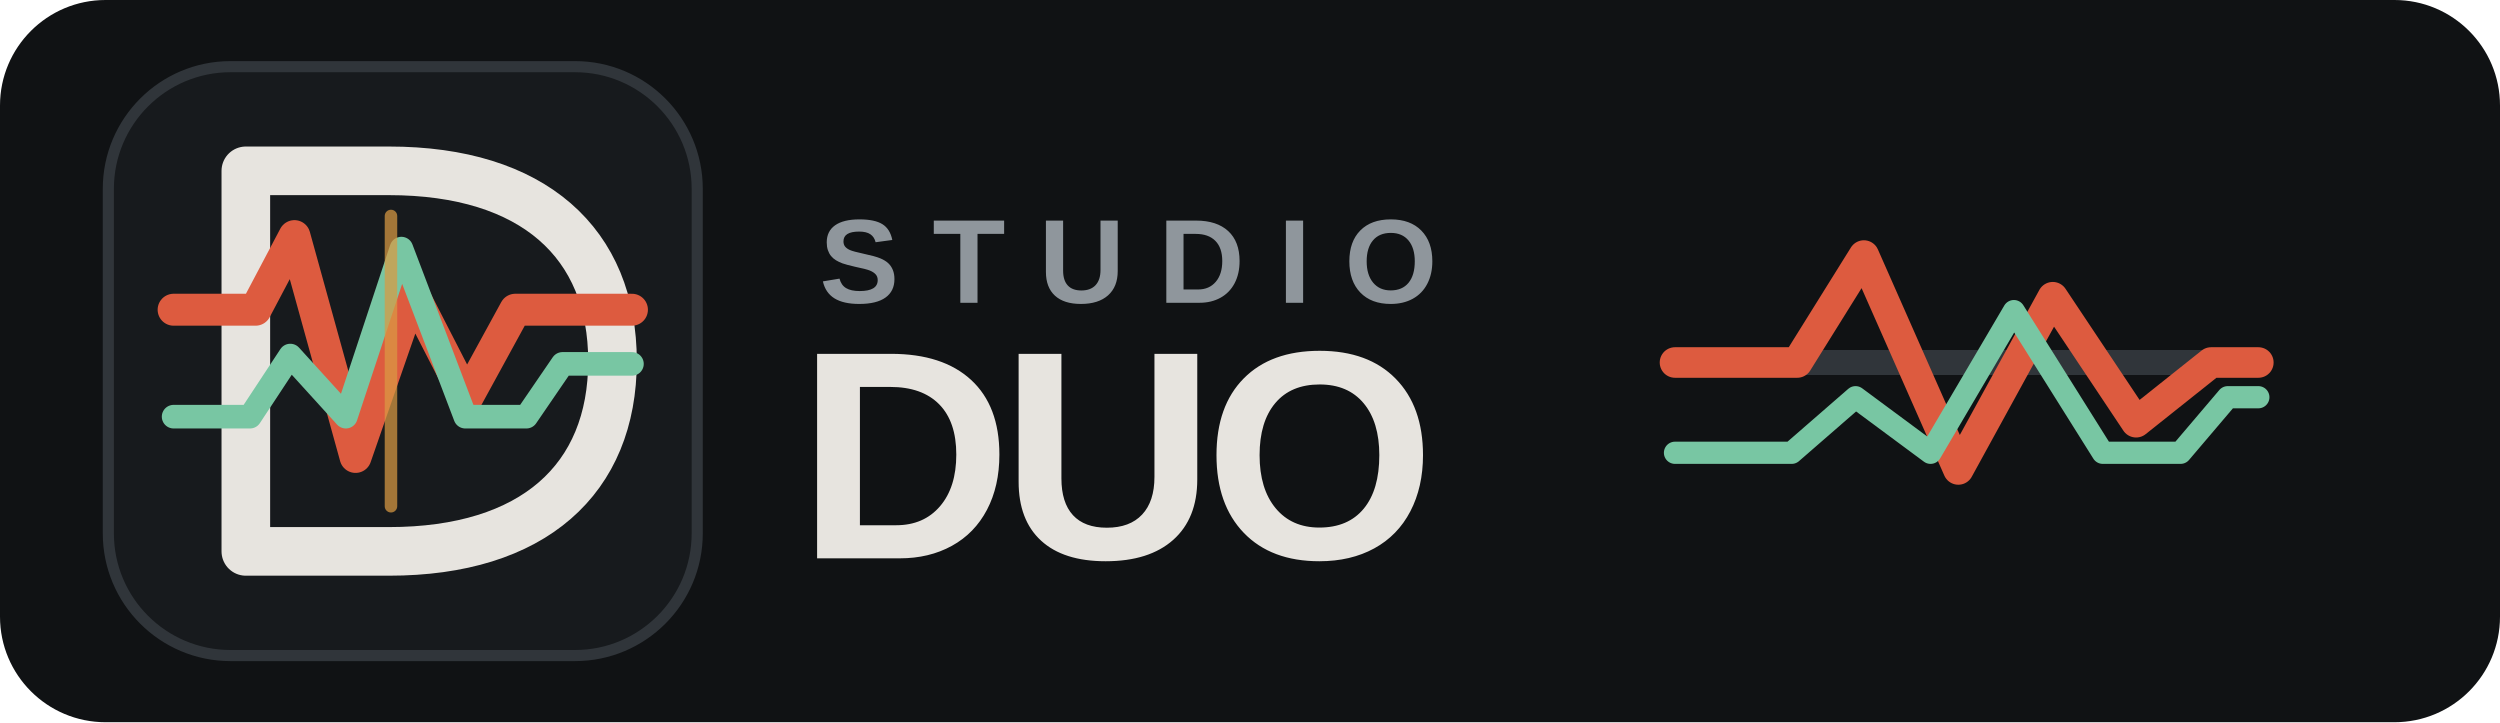
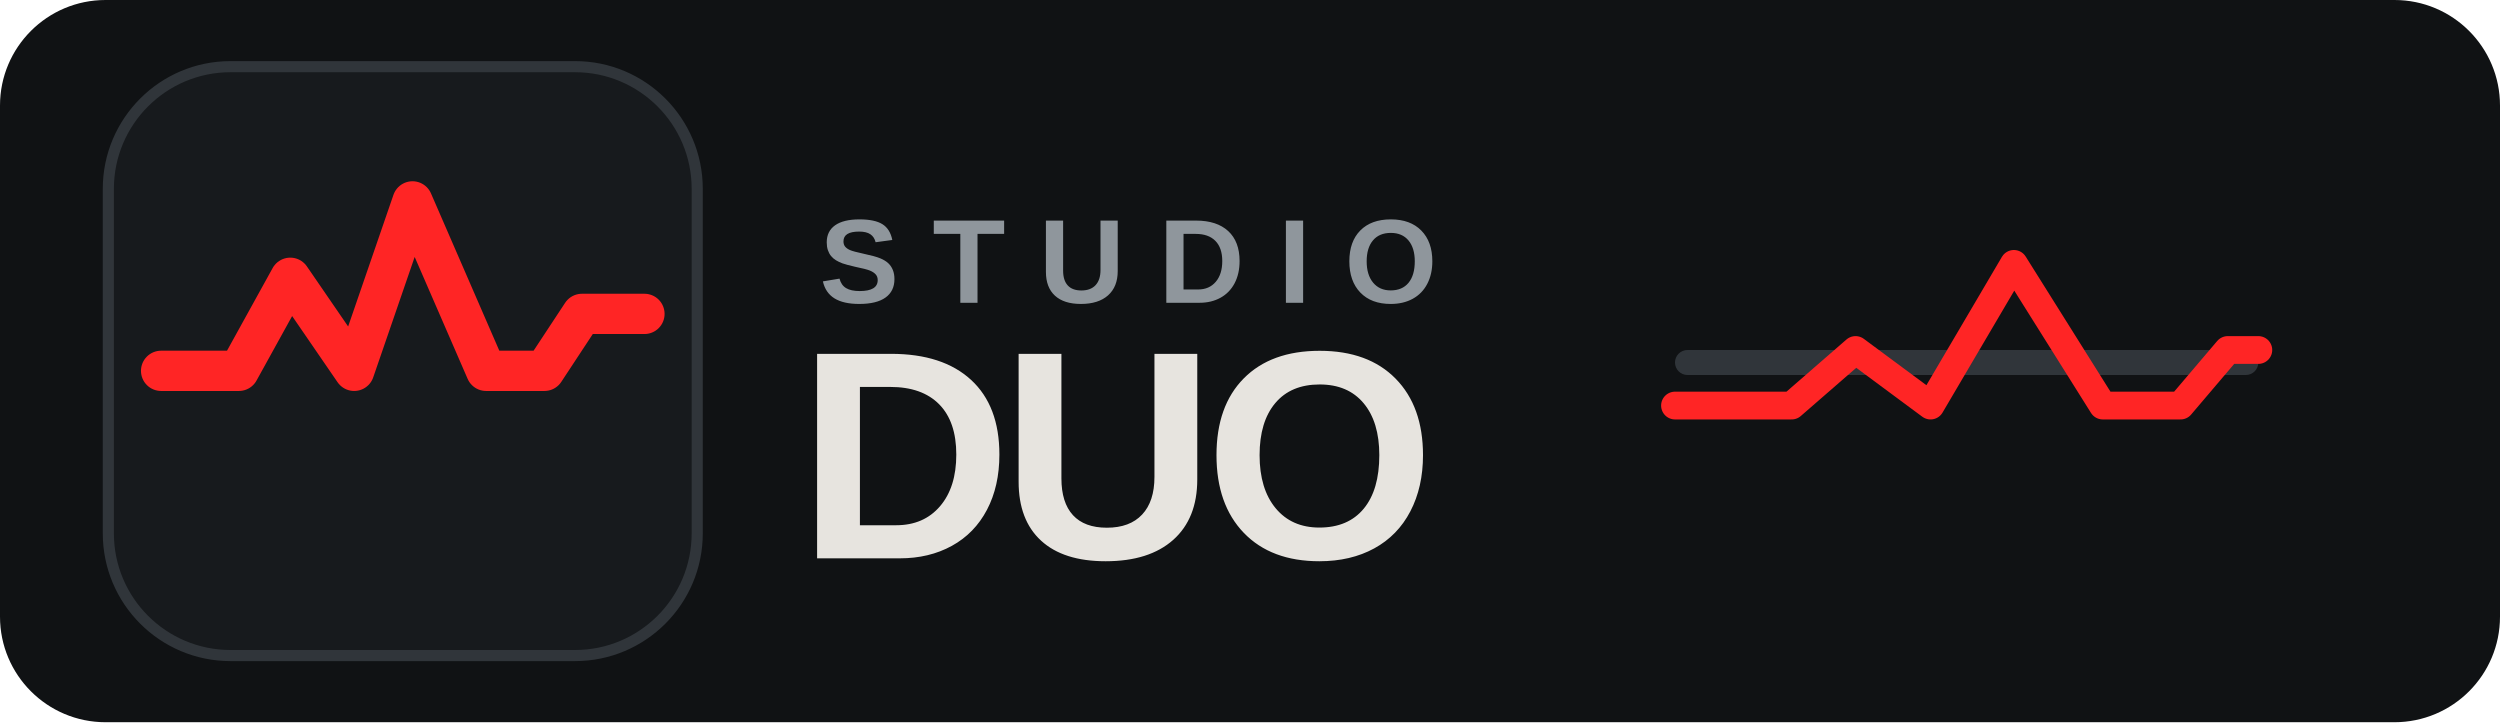
<svg xmlns="http://www.w3.org/2000/svg" viewBox="0 0 1800 520" role="img" aria-labelledby="title desc">
  <rect width="1800" height="520" rx="76" fill="#101214" />
  <g transform="translate(34 4) scale(0.5)">
    <rect x="88" y="88" width="848" height="848" rx="176" fill="#171a1d" stroke="#30353a" stroke-width="16" />
-     <path d="M286 786V238H492C700 238 814 342 814 512S700 786 492 786H286Z" fill="none" stroke="#e7e4df" stroke-width="70" stroke-linejoin="round" />
-     <path d="M182 438H300L356 332L444 650L526 414L604 566L674 438H842" fill="none" stroke="#dd5b3f" stroke-width="46" stroke-linecap="round" stroke-linejoin="round" />
-     <path d="M182 592H292L350 504L430 592L510 350L602 592H690L742 516H842" fill="none" stroke="#78c6a3" stroke-width="34" stroke-linecap="round" stroke-linejoin="round" />
-     <rect x="486" y="294" width="18" height="436" rx="9" fill="#d99a42" opacity="0.72" />
+     <path d="M164 526H276L350 392L442 526L526 282L632 526H716L770 444H860" fill="none" stroke="#ff2525" stroke-width="58" stroke-linecap="round" stroke-linejoin="round" />
+     <circle cx="164" cy="526" r="24" fill="#ff2525" />
+     <circle cx="860" cy="444" r="24" fill="#ff2525" />
  </g>
  <text x="590" y="218" fill="#8f969c" font-family="Avenir Next, Helvetica Neue, Arial, sans-serif" font-size="86" font-weight="600" letter-spacing="24">STUDIO</text>
  <text x="574" y="402" fill="#e7e4df" font-family="Avenir Next, Helvetica Neue, Arial, sans-serif" font-size="214" font-weight="800" letter-spacing="-8">DUO</text>
  <rect x="1206" y="252" width="420" height="18" rx="9" fill="#30353a" />
-   <path d="M1206 261H1294L1342 184L1410 338L1478 214L1538 304L1592 261H1626" fill="none" stroke="#dd5b3f" stroke-width="22" stroke-linecap="round" stroke-linejoin="round" />
-   <path d="M1206 326H1290L1336 286L1390 326L1450 224L1514 326H1570L1604 286H1626" fill="none" stroke="#78c6a3" stroke-width="16" stroke-linecap="round" stroke-linejoin="round" />
+   <path d="M1206 292H1290L1336 252L1390 292L1450 190L1514 292H1570L1604 252H1626" fill="none" stroke="#ff2525" stroke-width="20" stroke-linecap="round" stroke-linejoin="round" />
</svg>
